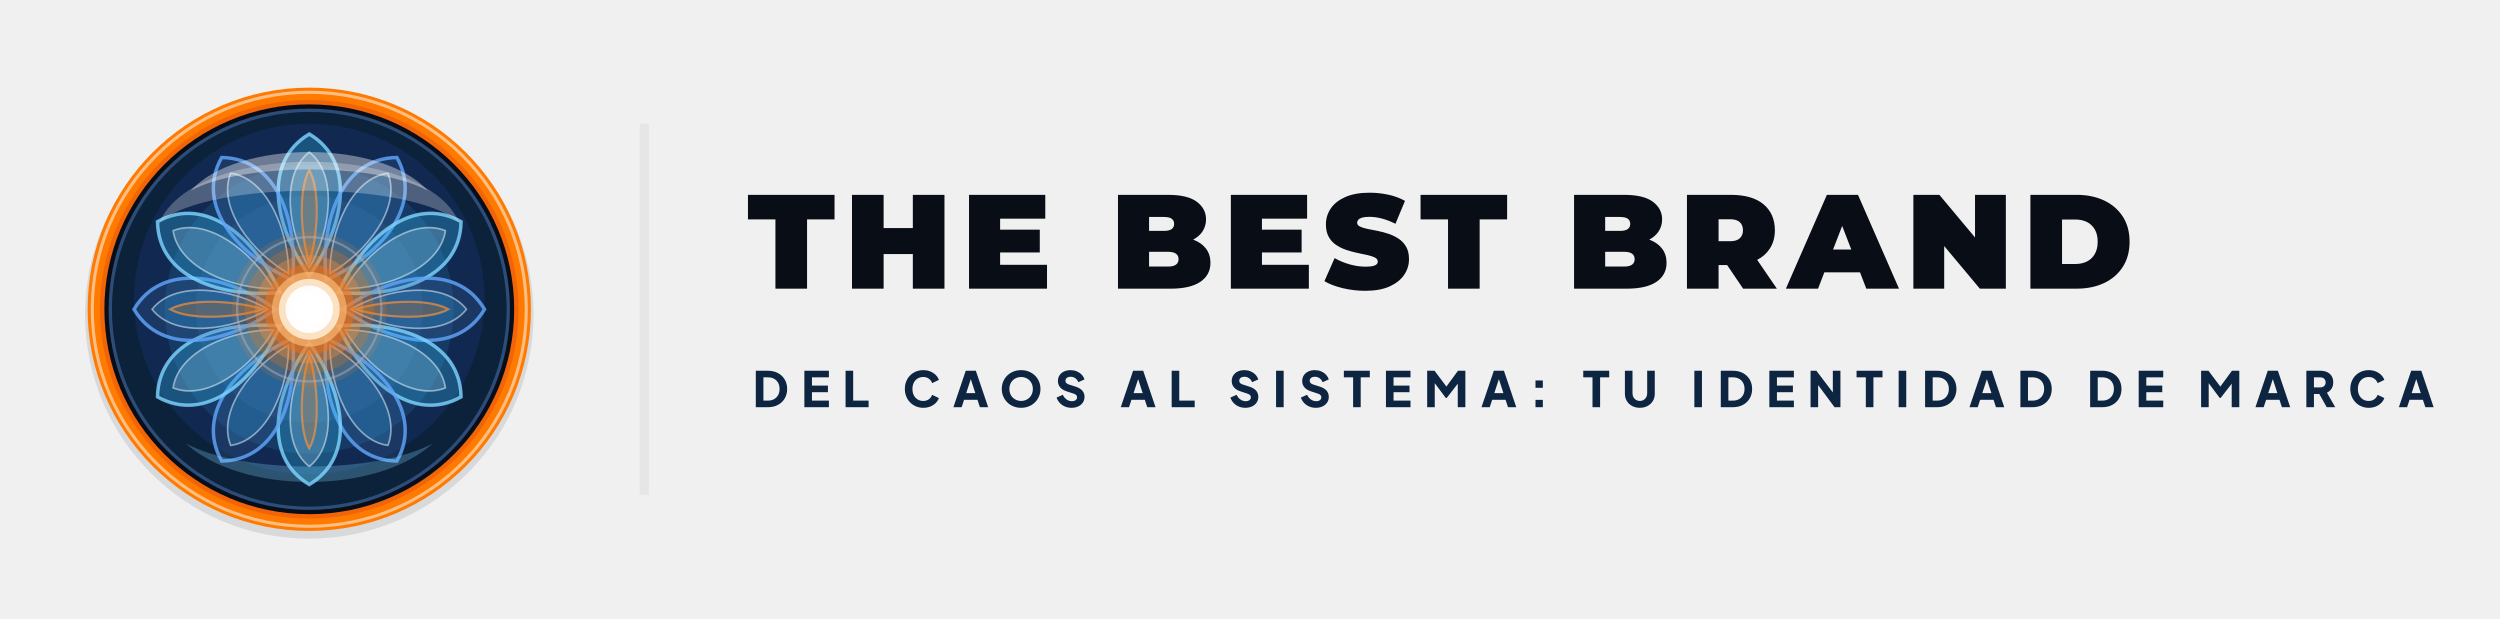
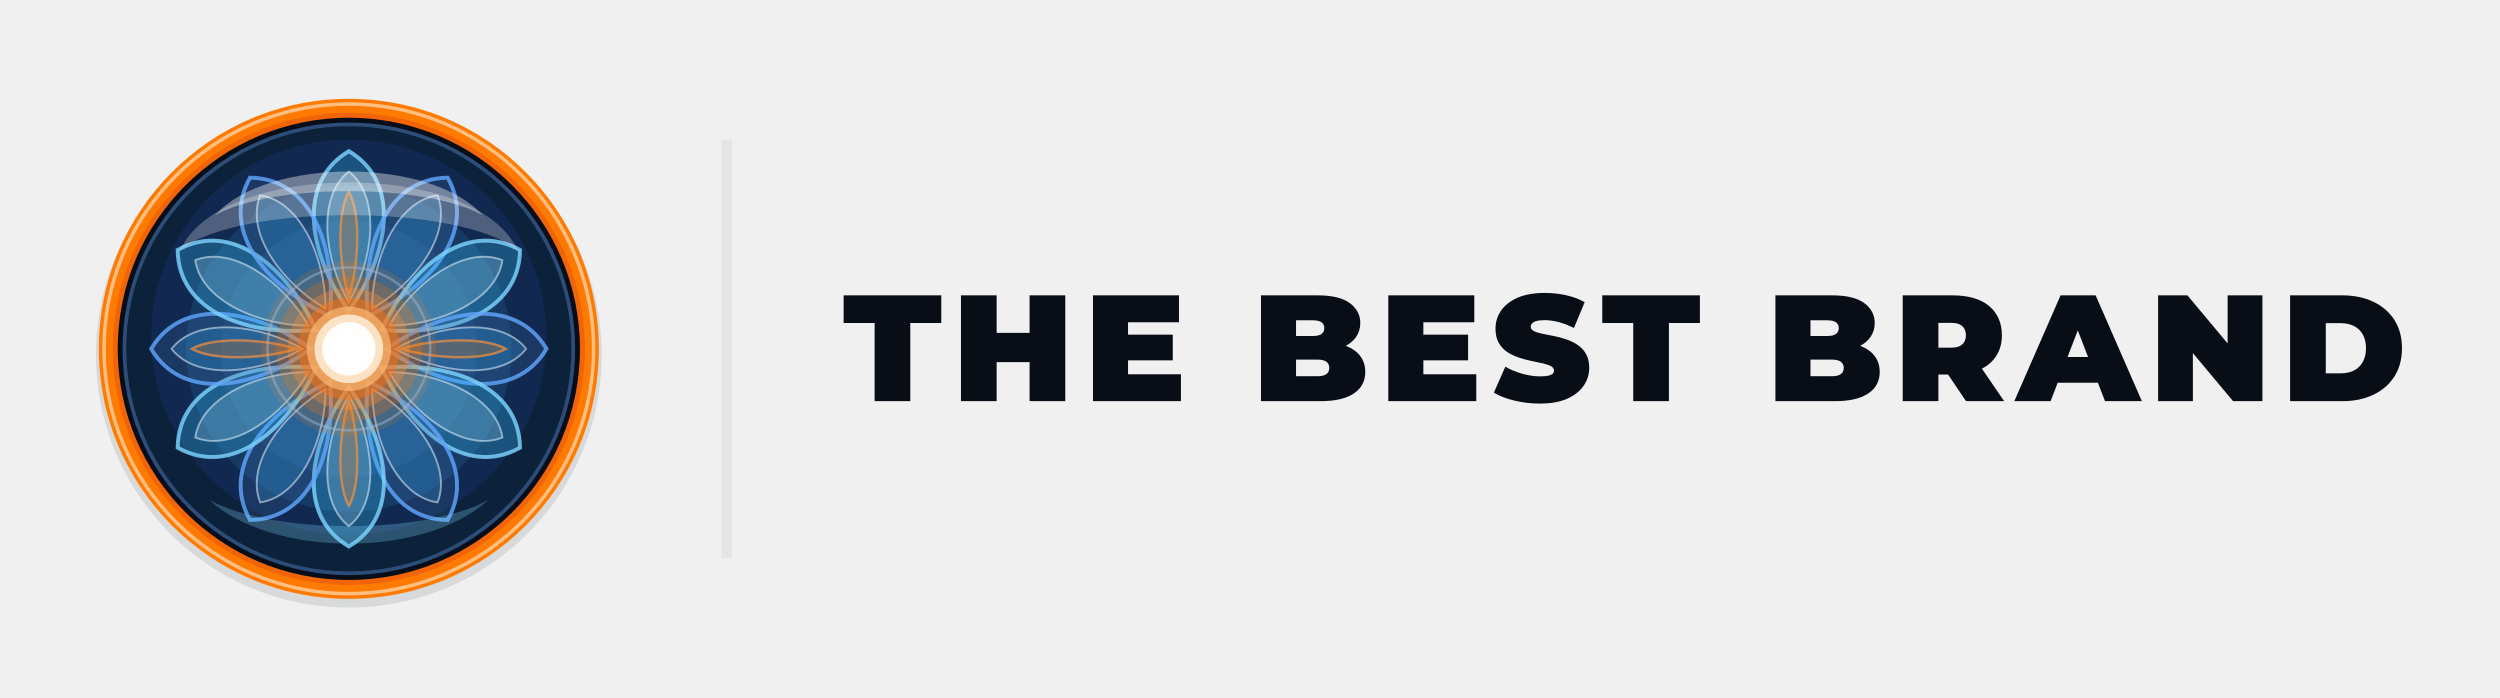
- <svg xmlns="http://www.w3.org/2000/svg" viewBox="0 0 485 120" width="100%" height="100%" style="display:block; max-height:100px;" data-curves-certified="true" data-live-font-dependencies="0">
+ <svg xmlns="http://www.w3.org/2000/svg" viewBox="0 0 430 120" width="100%" height="100%" style="display:block; max-height:100px;" data-curves-certified="true" data-live-font-dependencies="0">
  <g transform="translate(10, 10) scale(0.5)">
    <g data-tbb-parametric-liquid-glass="true" data-tbb-bezier-traced="true">
      <circle cx="100" cy="102" r="87" fill="#090D16" fill-opacity="0.10" />
      <circle cx="100" cy="100" r="86" fill="#FF7A00" />
      <circle cx="100" cy="100" r="84.2" fill="none" stroke="#FFF7ED" stroke-width="1.2" stroke-opacity="0.55" />
      <circle cx="100" cy="100" r="81.2" fill="#EA580C" fill-opacity="0.65" />
      <circle cx="100" cy="100" r="79.5" fill="#070D19" />
      <circle cx="100" cy="100" r="76.5" fill="#0D2540" fill-opacity="0.88" />
      <circle cx="100" cy="96" r="68" fill="#1E3A8A" fill-opacity="0.28" />
      <circle cx="100" cy="100" r="77.2" fill="none" stroke="#60A5FA" stroke-width="1.3" stroke-opacity="0.42" />
      <circle cx="100" cy="100" r="56" fill="#38BDF8" fill-opacity="0.12" />
      <circle cx="100" cy="100" r="44" fill="#426EAE" fill-opacity="0.18" />
      <path d="M 100.00 87.00 C 86.50 68.00, 81.50 43.00, 100.00 32.00 C 118.50 43.00, 113.50 68.00, 100.00 87.00 Z" fill="#38BDF8" fill-opacity="0.28" stroke="#7DD3FC" stroke-width="1.35" stroke-opacity="0.82" />
      <path d="M 100.00 84.00 C 91.80 70.00, 88.60 48.00, 100.00 39.00 C 111.40 48.00, 108.20 70.00, 100.00 84.00 Z" fill="#BAE6FD" fill-opacity="0.20" stroke="#E0F2FE" stroke-width="0.65" stroke-opacity="0.55" />
      <path d="M 100.00 82.00 C 96.80 72.00, 95.50 54.00, 100.00 46.00 C 104.50 54.00, 103.20 72.00, 100.00 82.00 Z" fill="#FF7A00" fill-opacity="0.22" stroke="#FB923C" stroke-width="0.85" stroke-opacity="0.68" />
      <path d="M 106.50 88.74 C 104.31 65.54, 112.48 41.39, 134.00 41.11 C 144.52 59.89, 127.69 79.04, 106.50 88.74 Z" fill="#426EAE" fill-opacity="0.22" stroke="#60A5FA" stroke-width="1.35" stroke-opacity="0.82" />
      <path d="M 108.00 86.14 C 107.90 69.92, 116.13 49.27, 130.50 47.17 C 135.87 60.67, 122.10 78.12, 108.00 86.14 Z" fill="#38BDF8" fill-opacity="0.20" stroke="#E0F2FE" stroke-width="0.65" stroke-opacity="0.55" />
      <path d="M 111.26 93.50 C 120.96 72.31, 140.11 55.48, 158.89 66.00 C 158.61 87.52, 134.46 95.69, 111.26 93.50 Z" fill="#38BDF8" fill-opacity="0.28" stroke="#7DD3FC" stroke-width="1.35" stroke-opacity="0.82" />
      <path d="M 113.86 92.00 C 121.88 77.90, 139.33 64.13, 152.83 69.50 C 150.73 83.87, 130.08 92.10, 113.86 92.00 Z" fill="#BAE6FD" fill-opacity="0.20" stroke="#E0F2FE" stroke-width="0.65" stroke-opacity="0.55" />
      <path d="M 113.00 100.00 C 132.00 86.50, 157.00 81.50, 168.00 100.00 C 157.00 118.50, 132.00 113.50, 113.00 100.00 Z" fill="#426EAE" fill-opacity="0.22" stroke="#60A5FA" stroke-width="1.35" stroke-opacity="0.82" />
      <path d="M 116.00 100.00 C 130.00 91.80, 152.00 88.60, 161.00 100.00 C 152.00 111.40, 130.00 108.20, 116.00 100.00 Z" fill="#38BDF8" fill-opacity="0.20" stroke="#E0F2FE" stroke-width="0.65" stroke-opacity="0.55" />
      <path d="M 118.00 100.00 C 128.00 96.80, 146.00 95.50, 154.00 100.00 C 146.00 104.50, 128.00 103.20, 118.00 100.00 Z" fill="#FF7A00" fill-opacity="0.22" stroke="#FB923C" stroke-width="0.85" stroke-opacity="0.68" />
      <path d="M 111.26 106.50 C 134.46 104.31, 158.61 112.48, 158.89 134.00 C 140.11 144.52, 120.96 127.69, 111.26 106.50 Z" fill="#38BDF8" fill-opacity="0.28" stroke="#7DD3FC" stroke-width="1.35" stroke-opacity="0.82" />
      <path d="M 113.86 108.00 C 130.08 107.90, 150.73 116.13, 152.83 130.50 C 139.33 135.87, 121.88 122.10, 113.86 108.00 Z" fill="#BAE6FD" fill-opacity="0.20" stroke="#E0F2FE" stroke-width="0.65" stroke-opacity="0.55" />
      <path d="M 106.50 111.26 C 127.69 120.96, 144.52 140.11, 134.00 158.89 C 112.48 158.61, 104.31 134.46, 106.50 111.26 Z" fill="#426EAE" fill-opacity="0.22" stroke="#60A5FA" stroke-width="1.35" stroke-opacity="0.82" />
      <path d="M 108.00 113.86 C 122.10 121.88, 135.87 139.33, 130.50 152.83 C 116.13 150.73, 107.90 130.08, 108.00 113.86 Z" fill="#38BDF8" fill-opacity="0.20" stroke="#E0F2FE" stroke-width="0.65" stroke-opacity="0.55" />
      <path d="M 100.00 113.00 C 113.50 132.00, 118.50 157.00, 100.00 168.00 C 81.50 157.00, 86.50 132.00, 100.00 113.00 Z" fill="#38BDF8" fill-opacity="0.28" stroke="#7DD3FC" stroke-width="1.35" stroke-opacity="0.82" />
      <path d="M 100.00 116.00 C 108.20 130.00, 111.40 152.00, 100.00 161.00 C 88.60 152.00, 91.80 130.00, 100.00 116.00 Z" fill="#BAE6FD" fill-opacity="0.20" stroke="#E0F2FE" stroke-width="0.65" stroke-opacity="0.55" />
      <path d="M 100.00 118.00 C 103.20 128.00, 104.50 146.00, 100.00 154.00 C 95.50 146.00, 96.80 128.00, 100.00 118.00 Z" fill="#FF7A00" fill-opacity="0.22" stroke="#FB923C" stroke-width="0.85" stroke-opacity="0.68" />
      <path d="M 93.50 111.26 C 95.69 134.46, 87.52 158.61, 66.00 158.89 C 55.48 140.11, 72.31 120.96, 93.50 111.26 Z" fill="#426EAE" fill-opacity="0.22" stroke="#60A5FA" stroke-width="1.35" stroke-opacity="0.82" />
      <path d="M 92.00 113.86 C 92.10 130.08, 83.87 150.73, 69.50 152.83 C 64.13 139.33, 77.90 121.88, 92.00 113.86 Z" fill="#38BDF8" fill-opacity="0.20" stroke="#E0F2FE" stroke-width="0.65" stroke-opacity="0.55" />
      <path d="M 88.74 106.50 C 79.04 127.69, 59.89 144.52, 41.11 134.00 C 41.39 112.48, 65.54 104.31, 88.74 106.50 Z" fill="#38BDF8" fill-opacity="0.28" stroke="#7DD3FC" stroke-width="1.35" stroke-opacity="0.82" />
      <path d="M 86.14 108.00 C 78.12 122.10, 60.67 135.87, 47.17 130.50 C 49.27 116.13, 69.92 107.90, 86.14 108.00 Z" fill="#BAE6FD" fill-opacity="0.20" stroke="#E0F2FE" stroke-width="0.65" stroke-opacity="0.55" />
      <path d="M 87.00 100.00 C 68.00 113.50, 43.00 118.50, 32.00 100.00 C 43.00 81.50, 68.00 86.50, 87.00 100.00 Z" fill="#426EAE" fill-opacity="0.22" stroke="#60A5FA" stroke-width="1.35" stroke-opacity="0.82" />
      <path d="M 84.00 100.00 C 70.00 108.20, 48.00 111.40, 39.00 100.00 C 48.00 88.60, 70.00 91.80, 84.00 100.00 Z" fill="#38BDF8" fill-opacity="0.20" stroke="#E0F2FE" stroke-width="0.65" stroke-opacity="0.55" />
      <path d="M 82.00 100.00 C 72.00 103.20, 54.00 104.50, 46.00 100.00 C 54.00 95.50, 72.00 96.80, 82.00 100.00 Z" fill="#FF7A00" fill-opacity="0.22" stroke="#FB923C" stroke-width="0.85" stroke-opacity="0.68" />
      <path d="M 88.74 93.50 C 65.54 95.69, 41.39 87.52, 41.11 66.00 C 59.89 55.48, 79.04 72.31, 88.74 93.50 Z" fill="#38BDF8" fill-opacity="0.28" stroke="#7DD3FC" stroke-width="1.35" stroke-opacity="0.82" />
      <path d="M 86.14 92.00 C 69.92 92.10, 49.27 83.87, 47.17 69.50 C 60.67 64.13, 78.12 77.90, 86.14 92.00 Z" fill="#BAE6FD" fill-opacity="0.20" stroke="#E0F2FE" stroke-width="0.65" stroke-opacity="0.55" />
      <path d="M 93.50 88.74 C 72.31 79.04, 55.48 59.89, 66.00 41.11 C 87.52 41.39, 95.69 65.54, 93.50 88.74 Z" fill="#426EAE" fill-opacity="0.22" stroke="#60A5FA" stroke-width="1.35" stroke-opacity="0.82" />
      <path d="M 92.00 86.14 C 77.90 78.12, 64.13 60.67, 69.50 47.17 C 83.87 49.27, 92.10 69.92, 92.00 86.14 Z" fill="#38BDF8" fill-opacity="0.20" stroke="#E0F2FE" stroke-width="0.65" stroke-opacity="0.55" />
      <circle cx="100" cy="100" r="28" fill="none" stroke="#93C5FD" stroke-width="0.9" stroke-opacity="0.45" />
      <circle cx="100" cy="100" r="30" fill="#FF7A00" fill-opacity="0.14" />
      <circle cx="100" cy="100" r="25" fill="#FF7A00" fill-opacity="0.22" />
      <circle cx="100" cy="100" r="21" fill="#FB923C" fill-opacity="0.34" />
      <circle cx="100" cy="100" r="17.5" fill="#F97316" fill-opacity="0.48" />
      <circle cx="100" cy="100" r="14.5" fill="#FDBA74" fill-opacity="0.68" />
      <circle cx="100" cy="100" r="11.8" fill="#FFEDD5" fill-opacity="0.86" />
      <circle cx="100" cy="100" r="9.2" fill="#FFFFFF" fill-opacity="0.96" />
      <circle cx="100" cy="100" r="6.5" fill="#FFFFFF" fill-opacity="1.00" />
      <path d="M 42 66 C 56 35, 144 35, 158 66 C 138 50, 62 50, 42 66 Z" fill="#FFFFFF" fill-opacity="0.26" />
      <path d="M 54 54 C 72 34, 128 34, 146 54 C 126 43, 74 43, 54 54 Z" fill="#FFFFFF" fill-opacity="0.38" />
      <path d="M 52 152 C 74 172, 126 172, 148 152 C 126 164, 74 164, 52 152 Z" fill="#7DD3FC" fill-opacity="0.28" />
    </g>
  </g>
  <line x1="125" y1="24" x2="125" y2="96" stroke="#E6E6E6" stroke-width="1.8" />
-   <path d="M156.570 56L150.434 56L150.434 42.558L145.104 42.558L145.104 37.800L161.900 37.800L161.900 42.558L156.570 42.558L156.570 56ZM183.226 56L177.090 56L177.090 49.292L171.422 49.292L171.422 56L165.286 56L165.286 37.800L171.422 37.800L171.422 44.248L177.090 44.248L177.090 37.800L183.226 37.800L183.226 56ZM203.122 56L187.990 56L187.990 37.800L202.784 37.800L202.784 42.428L194.022 42.428L194.022 44.560L201.718 44.560L201.718 48.980L194.022 48.980L194.022 51.372L203.122 51.372L203.122 56ZM227.132 56L216.888 56L216.888 37.800L226.612 37.800Q230.382 37.800 232.176 39.139Q233.970 40.478 233.970 42.558L233.970 42.558Q233.970 43.936 233.216 45.002L233.216 45.002Q232.566 45.912 231.474 46.484L231.474 46.484Q231.526 46.510 231.604 46.536L231.604 46.536Q233.138 47.134 233.983 48.265Q234.828 49.396 234.828 50.982L234.828 50.982Q234.828 53.348 232.865 54.674Q230.902 56 227.132 56L227.132 56ZM222.920 48.850L222.920 51.710L226.612 51.710Q227.626 51.710 228.133 51.346Q228.640 50.982 228.640 50.280Q228.640 49.578 228.133 49.214Q227.626 48.850 226.612 48.850L226.612 48.850L222.920 48.850ZM222.920 42.090L222.920 44.794L225.780 44.794Q226.820 44.794 227.301 44.443Q227.782 44.092 227.782 43.442L227.782 43.442Q227.782 42.766 227.301 42.428Q226.820 42.090 225.780 42.090L225.780 42.090L222.920 42.090ZM253.918 56L238.786 56L238.786 37.800L253.580 37.800L253.580 42.428L244.818 42.428L244.818 44.560L252.514 44.560L252.514 48.980L244.818 48.980L244.818 51.372L253.918 51.372L253.918 56ZM264.870 56.416L264.870 56.416Q262.582 56.416 260.450 55.896Q258.318 55.376 256.940 54.544L256.940 54.544L258.916 50.072Q260.216 50.826 261.815 51.281Q263.414 51.736 264.922 51.736L264.922 51.736Q265.806 51.736 266.313 51.619Q266.820 51.502 267.054 51.281Q267.288 51.060 267.288 50.748L267.288 50.748Q267.288 50.254 266.742 49.968Q266.196 49.682 265.299 49.487Q264.402 49.292 263.336 49.071Q262.270 48.850 261.191 48.486Q260.112 48.122 259.215 47.524Q258.318 46.926 257.772 45.951Q257.226 44.976 257.226 43.520L257.226 43.520Q257.226 41.830 258.175 40.439Q259.124 39.048 261.009 38.216Q262.894 37.384 265.702 37.384L265.702 37.384Q267.548 37.384 269.342 37.774Q271.136 38.164 272.566 38.970L272.566 38.970L270.720 43.416Q269.368 42.740 268.107 42.402Q266.846 42.064 265.650 42.064L265.650 42.064Q264.766 42.064 264.246 42.220Q263.726 42.376 263.505 42.636Q263.284 42.896 263.284 43.208L263.284 43.208Q263.284 43.676 263.830 43.949Q264.376 44.222 265.273 44.404Q266.170 44.586 267.249 44.794Q268.328 45.002 269.394 45.366Q270.460 45.730 271.357 46.328Q272.254 46.926 272.800 47.888Q273.346 48.850 273.346 50.280L273.346 50.280Q273.346 51.944 272.397 53.335Q271.448 54.726 269.576 55.571Q267.704 56.416 264.870 56.416ZM287.054 56L280.918 56L280.918 42.558L275.588 42.558L275.588 37.800L292.384 37.800L292.384 42.558L287.054 42.558L287.054 56ZM315.614 56L305.370 56L305.370 37.800L315.094 37.800Q318.864 37.800 320.658 39.139Q322.452 40.478 322.452 42.558L322.452 42.558Q322.452 43.936 321.698 45.002L321.698 45.002Q321.048 45.912 319.956 46.484L319.956 46.484Q320.008 46.510 320.086 46.536L320.086 46.536Q321.620 47.134 322.465 48.265Q323.310 49.396 323.310 50.982L323.310 50.982Q323.310 53.348 321.347 54.674Q319.384 56 315.614 56L315.614 56ZM311.402 48.850L311.402 51.710L315.094 51.710Q316.108 51.710 316.615 51.346Q317.122 50.982 317.122 50.280Q317.122 49.578 316.615 49.214Q316.108 48.850 315.094 48.850L315.094 48.850L311.402 48.850ZM311.402 42.090L311.402 44.794L314.262 44.794Q315.302 44.794 315.783 44.443Q316.264 44.092 316.264 43.442L316.264 43.442Q316.264 42.766 315.783 42.428Q315.302 42.090 314.262 42.090L314.262 42.090L311.402 42.090ZM333.404 56L327.268 56L327.268 37.800L335.770 37.800Q339.956 37.800 342.140 39.646Q344.324 41.492 344.324 44.664L344.324 44.664Q344.324 46.770 343.310 48.278L343.310 48.278Q342.426 49.630 340.892 50.410L340.892 50.410L344.714 56L338.162 56L335.068 51.424L333.404 51.424L333.404 56ZM333.404 42.532L333.404 46.796L335.640 46.796Q336.914 46.796 337.525 46.224Q338.136 45.652 338.136 44.664Q338.136 43.676 337.525 43.104Q336.914 42.532 335.640 42.532L335.640 42.532L333.404 42.532ZM352.702 56L346.462 56L354.418 37.800L360.450 37.800L368.406 56L362.062 56L360.840 52.828L353.924 52.828L352.702 56ZM355.614 48.408L359.150 48.408L357.382 43.832L355.614 48.408ZM377.174 56L371.194 56L371.194 37.800L376.238 37.800L383.154 46.068L383.154 37.800L389.134 37.800L389.134 56L384.090 56L377.174 47.732L377.174 56ZM402.868 56L393.898 56L393.898 37.800L402.868 37.800Q405.910 37.800 408.224 38.905Q410.538 40.010 411.838 42.038Q413.138 44.066 413.138 46.900L413.138 46.900Q413.138 49.708 411.838 51.749Q410.538 53.790 408.224 54.895Q405.910 56 402.868 56L402.868 56ZM400.034 42.584L400.034 51.216L402.608 51.216Q403.908 51.216 404.883 50.722Q405.858 50.228 406.404 49.253Q406.950 48.278 406.950 46.900L406.950 46.900Q406.950 45.496 406.404 44.534Q405.858 43.572 404.883 43.078Q403.908 42.584 402.608 42.584L402.608 42.584L400.034 42.584Z" fill="#090D16" data-outlined-from-text="THE BEST BRAND" />
-   <path d="M148.935 79L146.627 79L146.627 71.922L148.935 71.922Q150.085 71.922 150.930 72.379Q151.776 72.835 152.242 73.632Q152.707 74.430 152.707 75.457L152.707 75.457Q152.707 76.483 152.242 77.285Q151.776 78.088 150.930 78.544Q150.085 79 148.935 79L148.935 79ZM148.100 73.205L148.100 77.718L148.974 77.718Q149.667 77.718 150.171 77.437Q150.674 77.157 150.954 76.649Q151.234 76.141 151.234 75.457L151.234 75.457Q151.234 74.763 150.954 74.260Q150.674 73.756 150.171 73.481Q149.667 73.205 148.974 73.205L148.974 73.205L148.100 73.205ZM160.807 79L156.048 79L156.048 71.922L160.807 71.922L160.807 73.205L157.520 73.205L157.520 74.811L160.617 74.811L160.617 76.093L157.520 76.093L157.520 77.718L160.807 77.718L160.807 79ZM168.508 79L164.043 79L164.043 71.922L165.516 71.922L165.516 77.718L168.508 77.718L168.508 79ZM179.113 79.114L179.113 79.114Q178.352 79.114 177.702 78.838Q177.051 78.563 176.566 78.069Q176.082 77.575 175.811 76.910Q175.541 76.245 175.541 75.457L175.541 75.457Q175.541 74.668 175.806 73.998Q176.072 73.329 176.557 72.839Q177.042 72.350 177.692 72.079Q178.343 71.808 179.113 71.808L179.113 71.808Q179.882 71.808 180.495 72.065Q181.108 72.322 181.535 72.749Q181.963 73.177 182.143 73.699L182.143 73.699L180.841 74.326Q180.661 73.813 180.210 73.476Q179.758 73.138 179.113 73.138L179.113 73.138Q178.486 73.138 178.011 73.433Q177.536 73.728 177.274 74.245Q177.013 74.763 177.013 75.457L177.013 75.457Q177.013 76.150 177.274 76.672Q177.536 77.195 178.011 77.490Q178.486 77.784 179.113 77.784L179.113 77.784Q179.758 77.784 180.210 77.447Q180.661 77.109 180.841 76.597L180.841 76.597L182.143 77.224Q181.963 77.746 181.535 78.174Q181.108 78.601 180.495 78.858Q179.882 79.114 179.113 79.114ZM186.557 79L184.961 79L187.355 71.922L189.312 71.922L191.706 79L190.101 79L189.626 77.556L187.032 77.556L186.557 79ZM188.334 73.547L187.441 76.273L189.217 76.273L188.334 73.547ZM198.096 79.114L198.096 79.114Q197.298 79.114 196.614 78.838Q195.930 78.563 195.422 78.064Q194.914 77.566 194.629 76.900Q194.344 76.236 194.344 75.457L194.344 75.457Q194.344 74.677 194.624 74.013Q194.904 73.347 195.412 72.853Q195.921 72.359 196.605 72.084Q197.289 71.808 198.096 71.808L198.096 71.808Q198.904 71.808 199.588 72.084Q200.272 72.359 200.780 72.853Q201.288 73.347 201.568 74.013Q201.849 74.677 201.849 75.457L201.849 75.457Q201.849 76.236 201.564 76.900Q201.279 77.566 200.770 78.064Q200.262 78.563 199.578 78.838Q198.894 79.114 198.096 79.114ZM198.096 77.784L198.096 77.784Q198.581 77.784 198.994 77.613Q199.407 77.442 199.721 77.133Q200.034 76.825 200.205 76.397Q200.376 75.969 200.376 75.457L200.376 75.457Q200.376 74.944 200.205 74.521Q200.034 74.098 199.721 73.784Q199.407 73.471 198.994 73.305Q198.581 73.138 198.096 73.138L198.096 73.138Q197.612 73.138 197.198 73.305Q196.785 73.471 196.472 73.784Q196.158 74.098 195.987 74.521Q195.816 74.944 195.816 75.457L195.816 75.457Q195.816 75.969 195.987 76.397Q196.158 76.825 196.472 77.133Q196.785 77.442 197.198 77.613Q197.612 77.784 198.096 77.784ZM207.868 79.114L207.868 79.114Q207.203 79.114 206.619 78.872Q206.035 78.629 205.612 78.183Q205.189 77.737 204.980 77.129L204.980 77.129L206.187 76.587Q206.453 77.166 206.923 77.499Q207.393 77.832 207.963 77.832L207.963 77.832Q208.267 77.832 208.486 77.737Q208.704 77.641 208.828 77.475Q208.951 77.309 208.951 77.081L208.951 77.081Q208.951 76.834 208.799 76.658Q208.647 76.483 208.324 76.378L208.324 76.378L206.937 75.922Q206.092 75.647 205.664 75.138Q205.237 74.630 205.237 73.918L205.237 73.918Q205.237 73.290 205.545 72.816Q205.854 72.341 206.410 72.075Q206.966 71.808 207.688 71.808L207.688 71.808Q208.324 71.808 208.866 72.027Q209.407 72.245 209.801 72.644Q210.196 73.043 210.395 73.604L210.395 73.604L209.198 74.145Q208.999 73.651 208.600 73.371Q208.201 73.091 207.688 73.091L207.688 73.091Q207.393 73.091 207.165 73.186Q206.937 73.281 206.814 73.457Q206.690 73.632 206.690 73.861L206.690 73.861Q206.690 74.108 206.852 74.293Q207.013 74.478 207.336 74.582L207.336 74.582L208.695 75.019Q209.550 75.295 209.972 75.789Q210.395 76.283 210.395 76.995L210.395 76.995Q210.395 77.613 210.072 78.093Q209.749 78.573 209.184 78.843Q208.619 79.114 207.868 79.114ZM219.024 79L217.428 79L219.822 71.922L221.779 71.922L224.173 79L222.567 79L222.092 77.556L219.499 77.556L219.024 79ZM220.800 73.547L219.907 76.273L221.684 76.273L220.800 73.547ZM231.769 79L227.304 79L227.304 71.922L228.777 71.922L228.777 77.718L231.769 77.718L231.769 79ZM241.585 79.114L241.585 79.114Q240.920 79.114 240.336 78.872Q239.752 78.629 239.329 78.183Q238.906 77.737 238.697 77.129L238.697 77.129L239.904 76.587Q240.170 77.166 240.640 77.499Q241.110 77.832 241.680 77.832L241.680 77.832Q241.984 77.832 242.203 77.737Q242.421 77.641 242.545 77.475Q242.668 77.309 242.668 77.081L242.668 77.081Q242.668 76.834 242.516 76.658Q242.364 76.483 242.041 76.378L242.041 76.378L240.654 75.922Q239.809 75.647 239.381 75.138Q238.954 74.630 238.954 73.918L238.954 73.918Q238.954 73.290 239.262 72.816Q239.571 72.341 240.127 72.075Q240.683 71.808 241.405 71.808L241.405 71.808Q242.041 71.808 242.583 72.027Q243.124 72.245 243.518 72.644Q243.913 73.043 244.112 73.604L244.112 73.604L242.915 74.145Q242.716 73.651 242.317 73.371Q241.918 73.091 241.405 73.091L241.405 73.091Q241.110 73.091 240.882 73.186Q240.654 73.281 240.531 73.457Q240.407 73.632 240.407 73.861L240.407 73.861Q240.407 74.108 240.569 74.293Q240.730 74.478 241.053 74.582L241.053 74.582L242.412 75.019Q243.267 75.295 243.689 75.789Q244.112 76.283 244.112 76.995L244.112 76.995Q244.112 77.613 243.789 78.093Q243.466 78.573 242.901 78.843Q242.336 79.114 241.585 79.114ZM249.030 79L247.557 79L247.557 71.922L249.030 71.922L249.030 79ZM255.258 79.114L255.258 79.114Q254.593 79.114 254.009 78.872Q253.425 78.629 253.002 78.183Q252.579 77.737 252.370 77.129L252.370 77.129L253.577 76.587Q253.843 77.166 254.313 77.499Q254.783 77.832 255.353 77.832L255.353 77.832Q255.657 77.832 255.876 77.737Q256.094 77.641 256.218 77.475Q256.341 77.309 256.341 77.081L256.341 77.081Q256.341 76.834 256.189 76.658Q256.037 76.483 255.714 76.378L255.714 76.378L254.327 75.922Q253.482 75.647 253.054 75.138Q252.627 74.630 252.627 73.918L252.627 73.918Q252.627 73.290 252.935 72.816Q253.244 72.341 253.800 72.075Q254.356 71.808 255.078 71.808L255.078 71.808Q255.714 71.808 256.256 72.027Q256.797 72.245 257.191 72.644Q257.586 73.043 257.785 73.604L257.785 73.604L256.588 74.145Q256.389 73.651 255.990 73.371Q255.591 73.091 255.078 73.091L255.078 73.091Q254.783 73.091 254.555 73.186Q254.327 73.281 254.204 73.457Q254.080 73.632 254.080 73.861L254.080 73.861Q254.080 74.108 254.242 74.293Q254.403 74.478 254.726 74.582L254.726 74.582L256.085 75.019Q256.940 75.295 257.362 75.789Q257.785 76.283 257.785 76.995L257.785 76.995Q257.785 77.613 257.462 78.093Q257.139 78.573 256.574 78.843Q256.009 79.114 255.258 79.114ZM263.976 79L262.503 79L262.503 73.205L260.708 73.205L260.708 71.922L265.743 71.922L265.743 73.205L263.976 73.205L263.976 79ZM273.634 79L268.874 79L268.874 71.922L273.634 71.922L273.634 73.205L270.347 73.205L270.347 74.811L273.444 74.811L273.444 76.093L270.347 76.093L270.347 77.718L273.634 77.718L273.634 79ZM278.342 79L276.870 79L276.870 71.922L278.295 71.922L280.603 74.991L282.855 71.922L284.280 71.922L284.280 79L282.807 79L282.807 74.440L280.670 77.195L280.480 77.195L278.342 74.335L278.342 79ZM289.007 79L287.411 79L289.805 71.922L291.762 71.922L294.156 79L292.551 79L292.076 77.556L289.482 77.556L289.007 79ZM290.784 73.547L289.891 76.273L291.667 76.273L290.784 73.547ZM299.311 79L297.886 79L297.886 77.575L299.311 77.575L299.311 79ZM299.311 75.238L297.886 75.238L297.886 73.813L299.311 73.813L299.311 75.238ZM310.419 79L308.946 79L308.946 73.205L307.151 73.205L307.151 71.922L312.186 71.922L312.186 73.205L310.419 73.205L310.419 79ZM318.129 79.114L318.129 79.114Q317.293 79.114 316.638 78.763Q315.982 78.411 315.607 77.798Q315.232 77.186 315.232 76.406L315.232 76.406L315.232 71.922L316.704 71.922L316.704 76.311Q316.704 76.730 316.890 77.067Q317.075 77.404 317.398 77.594Q317.721 77.784 318.129 77.784L318.129 77.784Q318.547 77.784 318.866 77.594Q319.184 77.404 319.369 77.067Q319.554 76.730 319.554 76.311L319.554 76.311L319.554 71.922L321.027 71.922L321.027 76.406Q321.027 77.186 320.652 77.798Q320.276 78.411 319.621 78.763Q318.965 79.114 318.129 79.114ZM330.178 79L328.705 79L328.705 71.922L330.178 71.922L330.178 79ZM336.140 79L333.832 79L333.832 71.922L336.140 71.922Q337.290 71.922 338.135 72.379Q338.981 72.835 339.446 73.632Q339.912 74.430 339.912 75.457L339.912 75.457Q339.912 76.483 339.446 77.285Q338.981 78.088 338.135 78.544Q337.290 79 336.140 79L336.140 79ZM335.304 73.205L335.304 77.718L336.178 77.718Q336.872 77.718 337.375 77.437Q337.879 77.157 338.159 76.649Q338.439 76.141 338.439 75.457L338.439 75.457Q338.439 74.763 338.159 74.260Q337.879 73.756 337.375 73.481Q336.872 73.205 336.178 73.205L336.178 73.205L335.304 73.205ZM348.012 79L343.252 79L343.252 71.922L348.012 71.922L348.012 73.205L344.725 73.205L344.725 74.811L347.822 74.811L347.822 76.093L344.725 76.093L344.725 77.718L348.012 77.718L348.012 79ZM352.720 79L351.248 79L351.248 71.922L352.378 71.922L355.570 76.131L355.570 71.922L357.043 71.922L357.043 79L355.903 79L352.720 74.697L352.720 79ZM363.442 79L361.970 79L361.970 73.205L360.174 73.205L360.174 71.922L365.209 71.922L365.209 73.205L363.442 73.205L363.442 79ZM369.813 79L368.341 79L368.341 71.922L369.813 71.922L369.813 79ZM375.776 79L373.467 79L373.467 71.922L375.776 71.922Q376.925 71.922 377.771 72.379Q378.616 72.835 379.082 73.632Q379.547 74.430 379.547 75.457L379.547 75.457Q379.547 76.483 379.082 77.285Q378.616 78.088 377.771 78.544Q376.925 79 375.776 79L375.776 79ZM374.940 73.205L374.940 77.718L375.814 77.718Q376.507 77.718 377.011 77.437Q377.514 77.157 377.795 76.649Q378.075 76.141 378.075 75.457L378.075 75.457Q378.075 74.763 377.795 74.260Q377.514 73.756 377.011 73.481Q376.507 73.205 375.814 73.205L375.814 73.205L374.940 73.205ZM383.676 79L382.080 79L384.474 71.922L386.431 71.922L388.825 79L387.220 79L386.745 77.556L384.151 77.556L383.676 79ZM385.453 73.547L384.560 76.273L386.336 76.273L385.453 73.547ZM394.265 79L391.957 79L391.957 71.922L394.265 71.922Q395.415 71.922 396.260 72.379Q397.106 72.835 397.571 73.632Q398.037 74.430 398.037 75.457L398.037 75.457Q398.037 76.483 397.571 77.285Q397.106 78.088 396.260 78.544Q395.415 79 394.265 79L394.265 79ZM393.429 73.205L393.429 77.718L394.303 77.718Q394.997 77.718 395.500 77.437Q396.004 77.157 396.284 76.649Q396.564 76.141 396.564 75.457L396.564 75.457Q396.564 74.763 396.284 74.260Q396.004 73.756 395.500 73.481Q394.997 73.205 394.303 73.205L394.303 73.205L393.429 73.205ZM407.796 79L405.487 79L405.487 71.922L407.796 71.922Q408.945 71.922 409.791 72.379Q410.636 72.835 411.102 73.632Q411.567 74.430 411.567 75.457L411.567 75.457Q411.567 76.483 411.102 77.285Q410.636 78.088 409.791 78.544Q408.945 79 407.796 79L407.796 79ZM406.960 73.205L406.960 77.718L407.834 77.718Q408.527 77.718 409.031 77.437Q409.534 77.157 409.815 76.649Q410.095 76.141 410.095 75.457L410.095 75.457Q410.095 74.763 409.815 74.260Q409.534 73.756 409.031 73.481Q408.527 73.205 407.834 73.205L407.834 73.205L406.960 73.205ZM419.667 79L414.908 79L414.908 71.922L419.667 71.922L419.667 73.205L416.380 73.205L416.380 74.811L419.477 74.811L419.477 76.093L416.380 76.093L416.380 77.718L419.667 77.718L419.667 79ZM428.486 79L427.013 79L427.013 71.922L428.438 71.922L430.747 74.991L432.998 71.922L434.423 71.922L434.423 79L432.951 79L432.951 74.440L430.813 77.195L430.623 77.195L428.486 74.335L428.486 79ZM439.151 79L437.555 79L439.949 71.922L441.906 71.922L444.300 79L442.694 79L442.219 77.556L439.626 77.556L439.151 79ZM440.927 73.547L440.034 76.273L441.811 76.273L440.927 73.547ZM448.904 79L447.431 79L447.431 71.922L450.139 71.922Q450.870 71.922 451.436 72.179Q452.001 72.436 452.324 72.939Q452.647 73.442 452.647 74.183L452.647 74.183Q452.647 74.906 452.314 75.414Q451.982 75.922 451.421 76.178L451.421 76.178L453.036 79L451.383 79L449.949 76.435L448.904 76.435L448.904 79ZM448.904 73.205L448.904 75.153L450.148 75.153Q450.462 75.153 450.690 75.029Q450.918 74.906 451.046 74.687Q451.174 74.469 451.174 74.183L451.174 74.183Q451.174 73.889 451.046 73.671Q450.918 73.452 450.690 73.329Q450.462 73.205 450.148 73.205L450.148 73.205L448.904 73.205ZM459.531 79.114L459.531 79.114Q458.771 79.114 458.120 78.838Q457.469 78.563 456.985 78.069Q456.500 77.575 456.230 76.910Q455.959 76.245 455.959 75.457L455.959 75.457Q455.959 74.668 456.225 73.998Q456.491 73.329 456.975 72.839Q457.460 72.350 458.111 72.079Q458.761 71.808 459.531 71.808L459.531 71.808Q460.300 71.808 460.913 72.065Q461.526 72.322 461.953 72.749Q462.381 73.177 462.561 73.699L462.561 73.699L461.260 74.326Q461.079 73.813 460.628 73.476Q460.177 73.138 459.531 73.138L459.531 73.138Q458.904 73.138 458.429 73.433Q457.954 73.728 457.693 74.245Q457.431 74.763 457.431 75.457L457.431 75.457Q457.431 76.150 457.693 76.672Q457.954 77.195 458.429 77.490Q458.904 77.784 459.531 77.784L459.531 77.784Q460.177 77.784 460.628 77.447Q461.079 77.109 461.260 76.597L461.260 76.597L462.561 77.224Q462.381 77.746 461.953 78.174Q461.526 78.601 460.913 78.858Q460.300 79.114 459.531 79.114ZM466.975 79L465.379 79L467.773 71.922L469.730 71.922L472.124 79L470.519 79L470.044 77.556L467.450 77.556L466.975 79ZM468.752 73.547L467.859 76.273L469.635 76.273L468.752 73.547Z" fill="#0D2540" data-outlined-from-text="DEL CAOS AL SISTEMA: TU IDENTIDAD DE MARCA" />
+   <g transform="translate(0, 13)">
+     <path d="M156.570 56L150.434 56L150.434 42.558L145.104 42.558L145.104 37.800L161.900 37.800L161.900 42.558L156.570 42.558L156.570 56ZM183.226 56L177.090 56L177.090 49.292L171.422 49.292L171.422 56L165.286 56L165.286 37.800L171.422 37.800L171.422 44.248L177.090 44.248L177.090 37.800L183.226 37.800L183.226 56ZM203.122 56L187.990 56L187.990 37.800L202.784 37.800L202.784 42.428L194.022 42.428L194.022 44.560L201.718 44.560L201.718 48.980L194.022 48.980L194.022 51.372L203.122 51.372L203.122 56ZM227.132 56L216.888 56L216.888 37.800L226.612 37.800Q230.382 37.800 232.176 39.139Q233.970 40.478 233.970 42.558L233.970 42.558Q233.970 43.936 233.216 45.002L233.216 45.002Q232.566 45.912 231.474 46.484L231.474 46.484Q231.526 46.510 231.604 46.536L231.604 46.536Q233.138 47.134 233.983 48.265Q234.828 49.396 234.828 50.982L234.828 50.982Q234.828 53.348 232.865 54.674Q230.902 56 227.132 56L227.132 56ZM222.920 48.850L222.920 51.710L226.612 51.710Q227.626 51.710 228.133 51.346Q228.640 50.982 228.640 50.280Q228.640 49.578 228.133 49.214Q227.626 48.850 226.612 48.850L226.612 48.850L222.920 48.850ZM222.920 42.090L222.920 44.794L225.780 44.794Q226.820 44.794 227.301 44.443Q227.782 44.092 227.782 43.442L227.782 43.442Q227.782 42.766 227.301 42.428Q226.820 42.090 225.780 42.090L225.780 42.090L222.920 42.090ZM253.918 56L238.786 56L238.786 37.800L253.580 37.800L253.580 42.428L244.818 42.428L244.818 44.560L252.514 44.560L252.514 48.980L244.818 48.980L244.818 51.372L253.918 51.372L253.918 56ZM264.870 56.416L264.870 56.416Q262.582 56.416 260.450 55.896Q258.318 55.376 256.940 54.544L256.940 54.544L258.916 50.072Q260.216 50.826 261.815 51.281Q263.414 51.736 264.922 51.736L264.922 51.736Q265.806 51.736 266.313 51.619Q266.820 51.502 267.054 51.281Q267.288 51.060 267.288 50.748L267.288 50.748Q267.288 50.254 266.742 49.968Q266.196 49.682 265.299 49.487Q264.402 49.292 263.336 49.071Q262.270 48.850 261.191 48.486Q260.112 48.122 259.215 47.524Q258.318 46.926 257.772 45.951Q257.226 44.976 257.226 43.520L257.226 43.520Q257.226 41.830 258.175 40.439Q259.124 39.048 261.009 38.216Q262.894 37.384 265.702 37.384L265.702 37.384Q267.548 37.384 269.342 37.774Q271.136 38.164 272.566 38.970L272.566 38.970L270.720 43.416Q269.368 42.740 268.107 42.402Q266.846 42.064 265.650 42.064L265.650 42.064Q264.766 42.064 264.246 42.220Q263.726 42.376 263.505 42.636Q263.284 42.896 263.284 43.208L263.284 43.208Q263.284 43.676 263.830 43.949Q264.376 44.222 265.273 44.404Q266.170 44.586 267.249 44.794Q268.328 45.002 269.394 45.366Q270.460 45.730 271.357 46.328Q272.254 46.926 272.800 47.888Q273.346 48.850 273.346 50.280L273.346 50.280Q273.346 51.944 272.397 53.335Q271.448 54.726 269.576 55.571Q267.704 56.416 264.870 56.416ZM287.054 56L280.918 56L280.918 42.558L275.588 42.558L275.588 37.800L292.384 37.800L292.384 42.558L287.054 42.558L287.054 56ZM315.614 56L305.370 56L305.370 37.800L315.094 37.800Q318.864 37.800 320.658 39.139Q322.452 40.478 322.452 42.558L322.452 42.558Q322.452 43.936 321.698 45.002L321.698 45.002Q321.048 45.912 319.956 46.484L319.956 46.484Q320.008 46.510 320.086 46.536L320.086 46.536Q321.620 47.134 322.465 48.265Q323.310 49.396 323.310 50.982L323.310 50.982Q323.310 53.348 321.347 54.674Q319.384 56 315.614 56L315.614 56ZM311.402 48.850L311.402 51.710L315.094 51.710Q316.108 51.710 316.615 51.346Q317.122 50.982 317.122 50.280Q317.122 49.578 316.615 49.214Q316.108 48.850 315.094 48.850L315.094 48.850L311.402 48.850ZM311.402 42.090L311.402 44.794L314.262 44.794Q315.302 44.794 315.783 44.443Q316.264 44.092 316.264 43.442L316.264 43.442Q316.264 42.766 315.783 42.428Q315.302 42.090 314.262 42.090L314.262 42.090L311.402 42.090ZM333.404 56L327.268 56L327.268 37.800L335.770 37.800Q339.956 37.800 342.140 39.646Q344.324 41.492 344.324 44.664L344.324 44.664Q344.324 46.770 343.310 48.278L343.310 48.278Q342.426 49.630 340.892 50.410L340.892 50.410L344.714 56L338.162 56L335.068 51.424L333.404 51.424L333.404 56ZM333.404 42.532L333.404 46.796L335.640 46.796Q336.914 46.796 337.525 46.224Q338.136 45.652 338.136 44.664Q338.136 43.676 337.525 43.104Q336.914 42.532 335.640 42.532L335.640 42.532L333.404 42.532ZM352.702 56L346.462 56L354.418 37.800L360.450 37.800L368.406 56L362.062 56L360.840 52.828L353.924 52.828L352.702 56ZM355.614 48.408L359.150 48.408L357.382 43.832L355.614 48.408ZM377.174 56L371.194 56L371.194 37.800L376.238 37.800L383.154 46.068L383.154 37.800L389.134 37.800L389.134 56L384.090 56L377.174 47.732L377.174 56ZM402.868 56L393.898 56L393.898 37.800L402.868 37.800Q405.910 37.800 408.224 38.905Q410.538 40.010 411.838 42.038Q413.138 44.066 413.138 46.900L413.138 46.900Q413.138 49.708 411.838 51.749Q410.538 53.790 408.224 54.895Q405.910 56 402.868 56L402.868 56ZM400.034 42.584L400.034 51.216L402.608 51.216Q403.908 51.216 404.883 50.722Q405.858 50.228 406.404 49.253Q406.950 48.278 406.950 46.900L406.950 46.900Q406.950 45.496 406.404 44.534Q405.858 43.572 404.883 43.078Q403.908 42.584 402.608 42.584L402.608 42.584L400.034 42.584Z" fill="#090D16" data-outlined-from-text="THE BEST BRAND" />
+   </g>
</svg>
